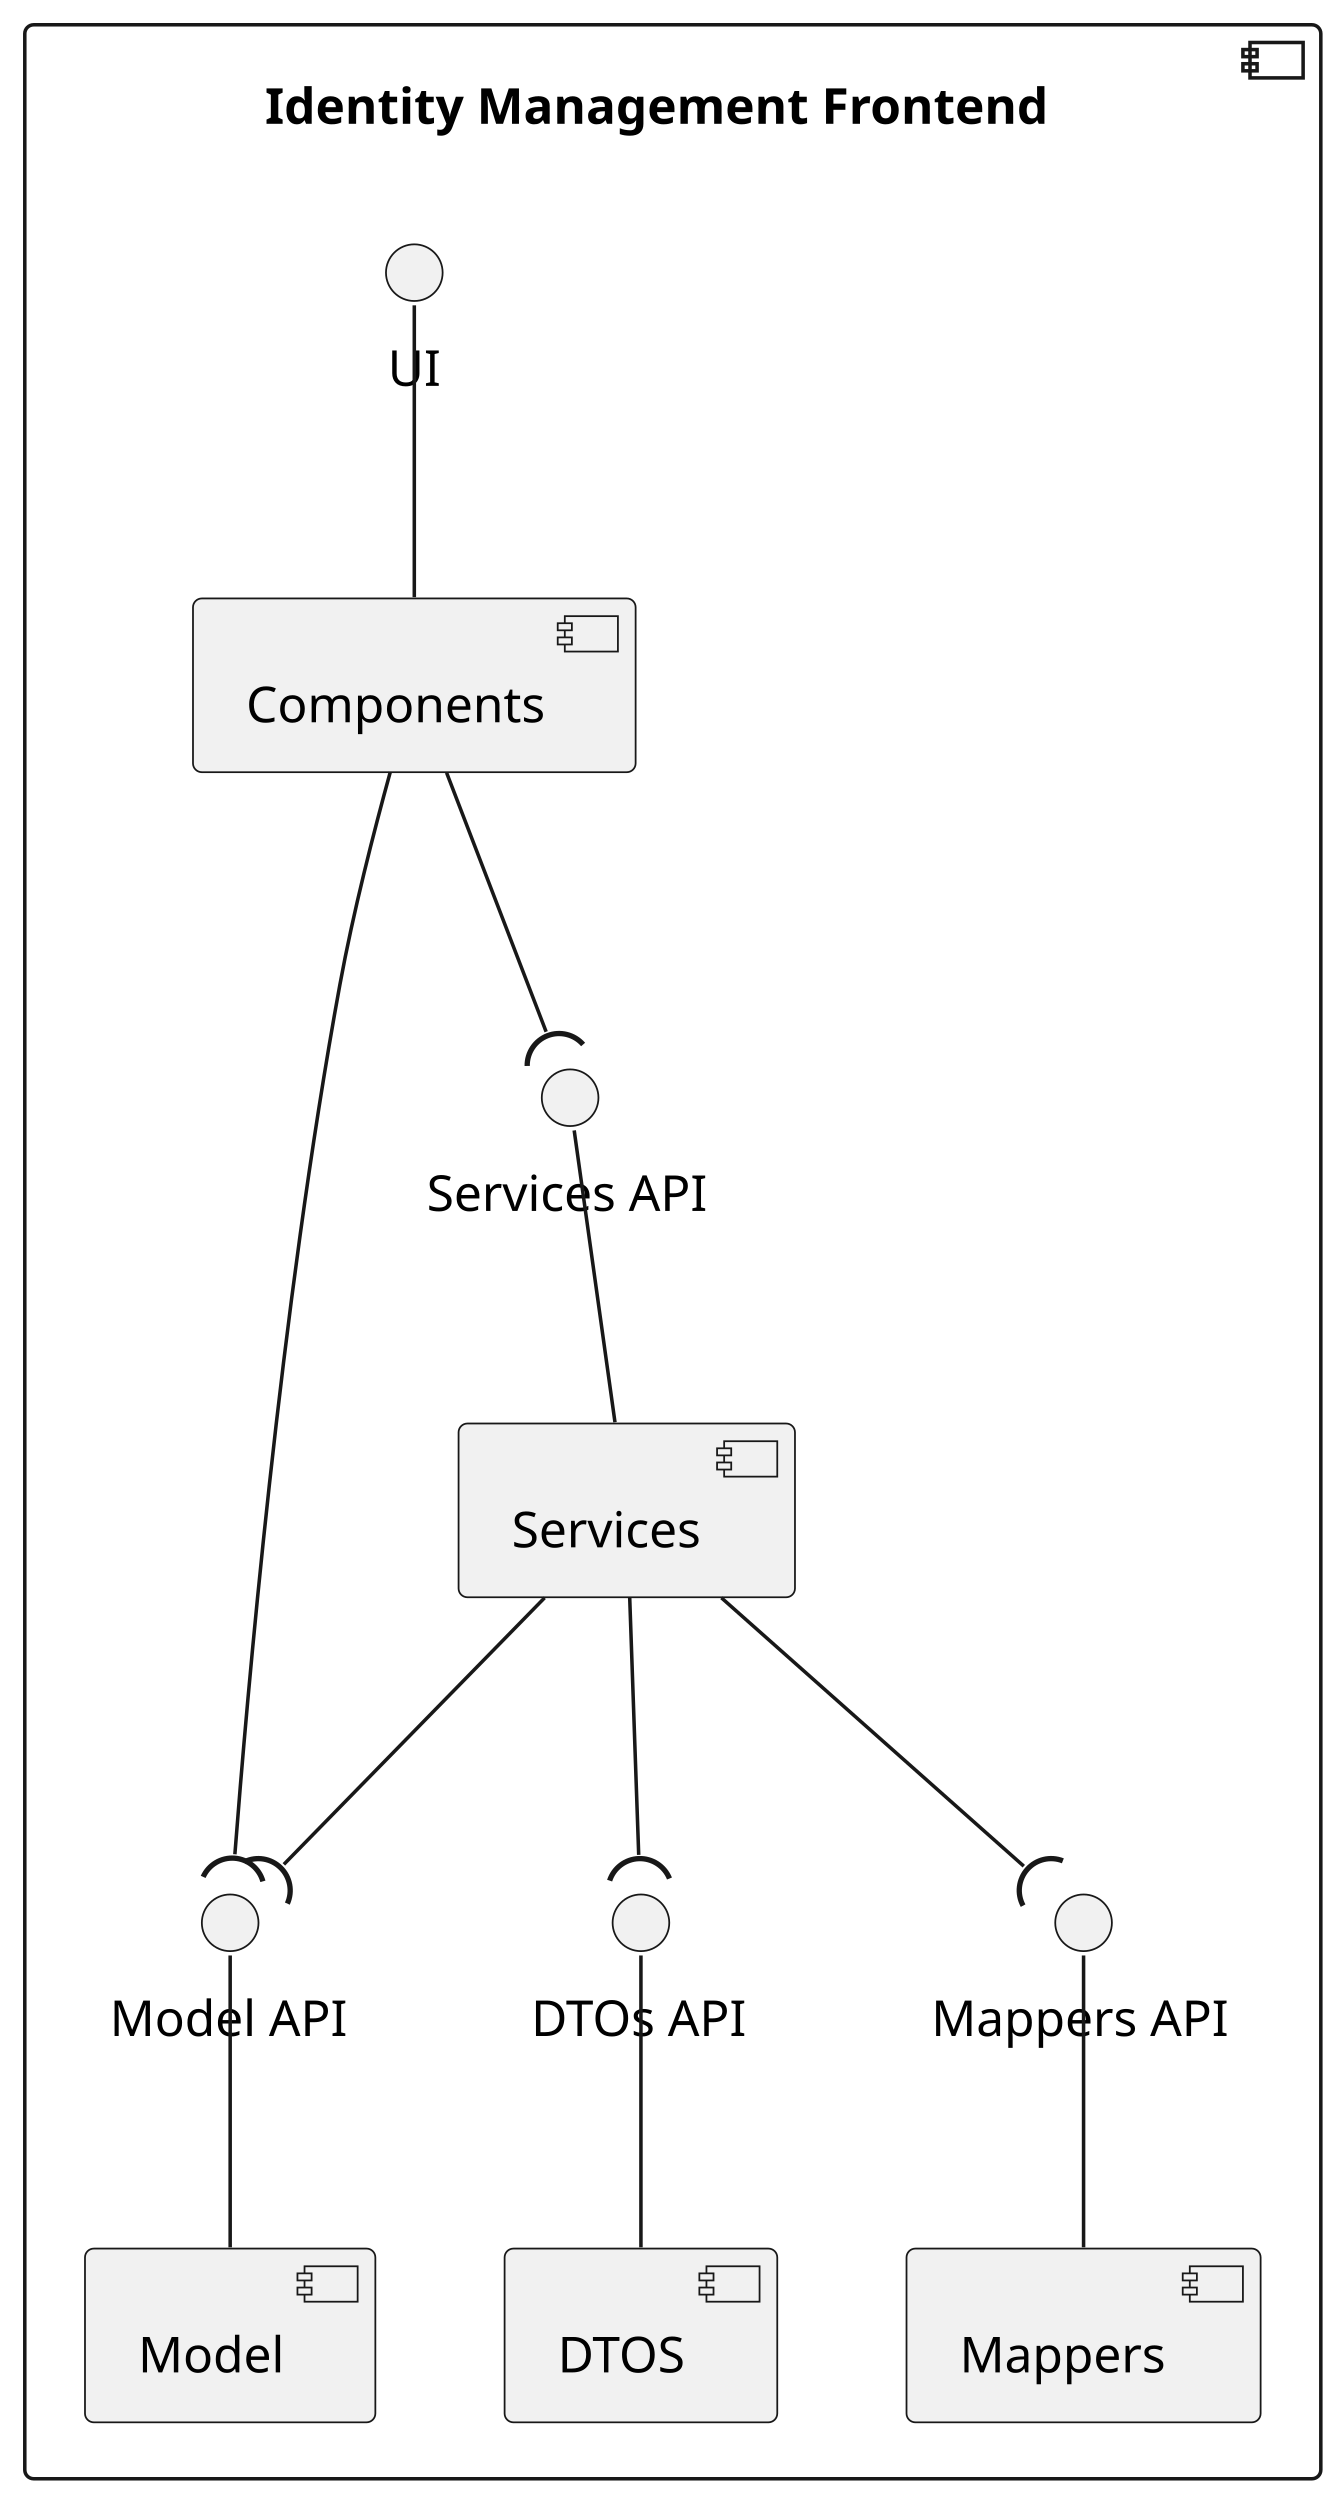
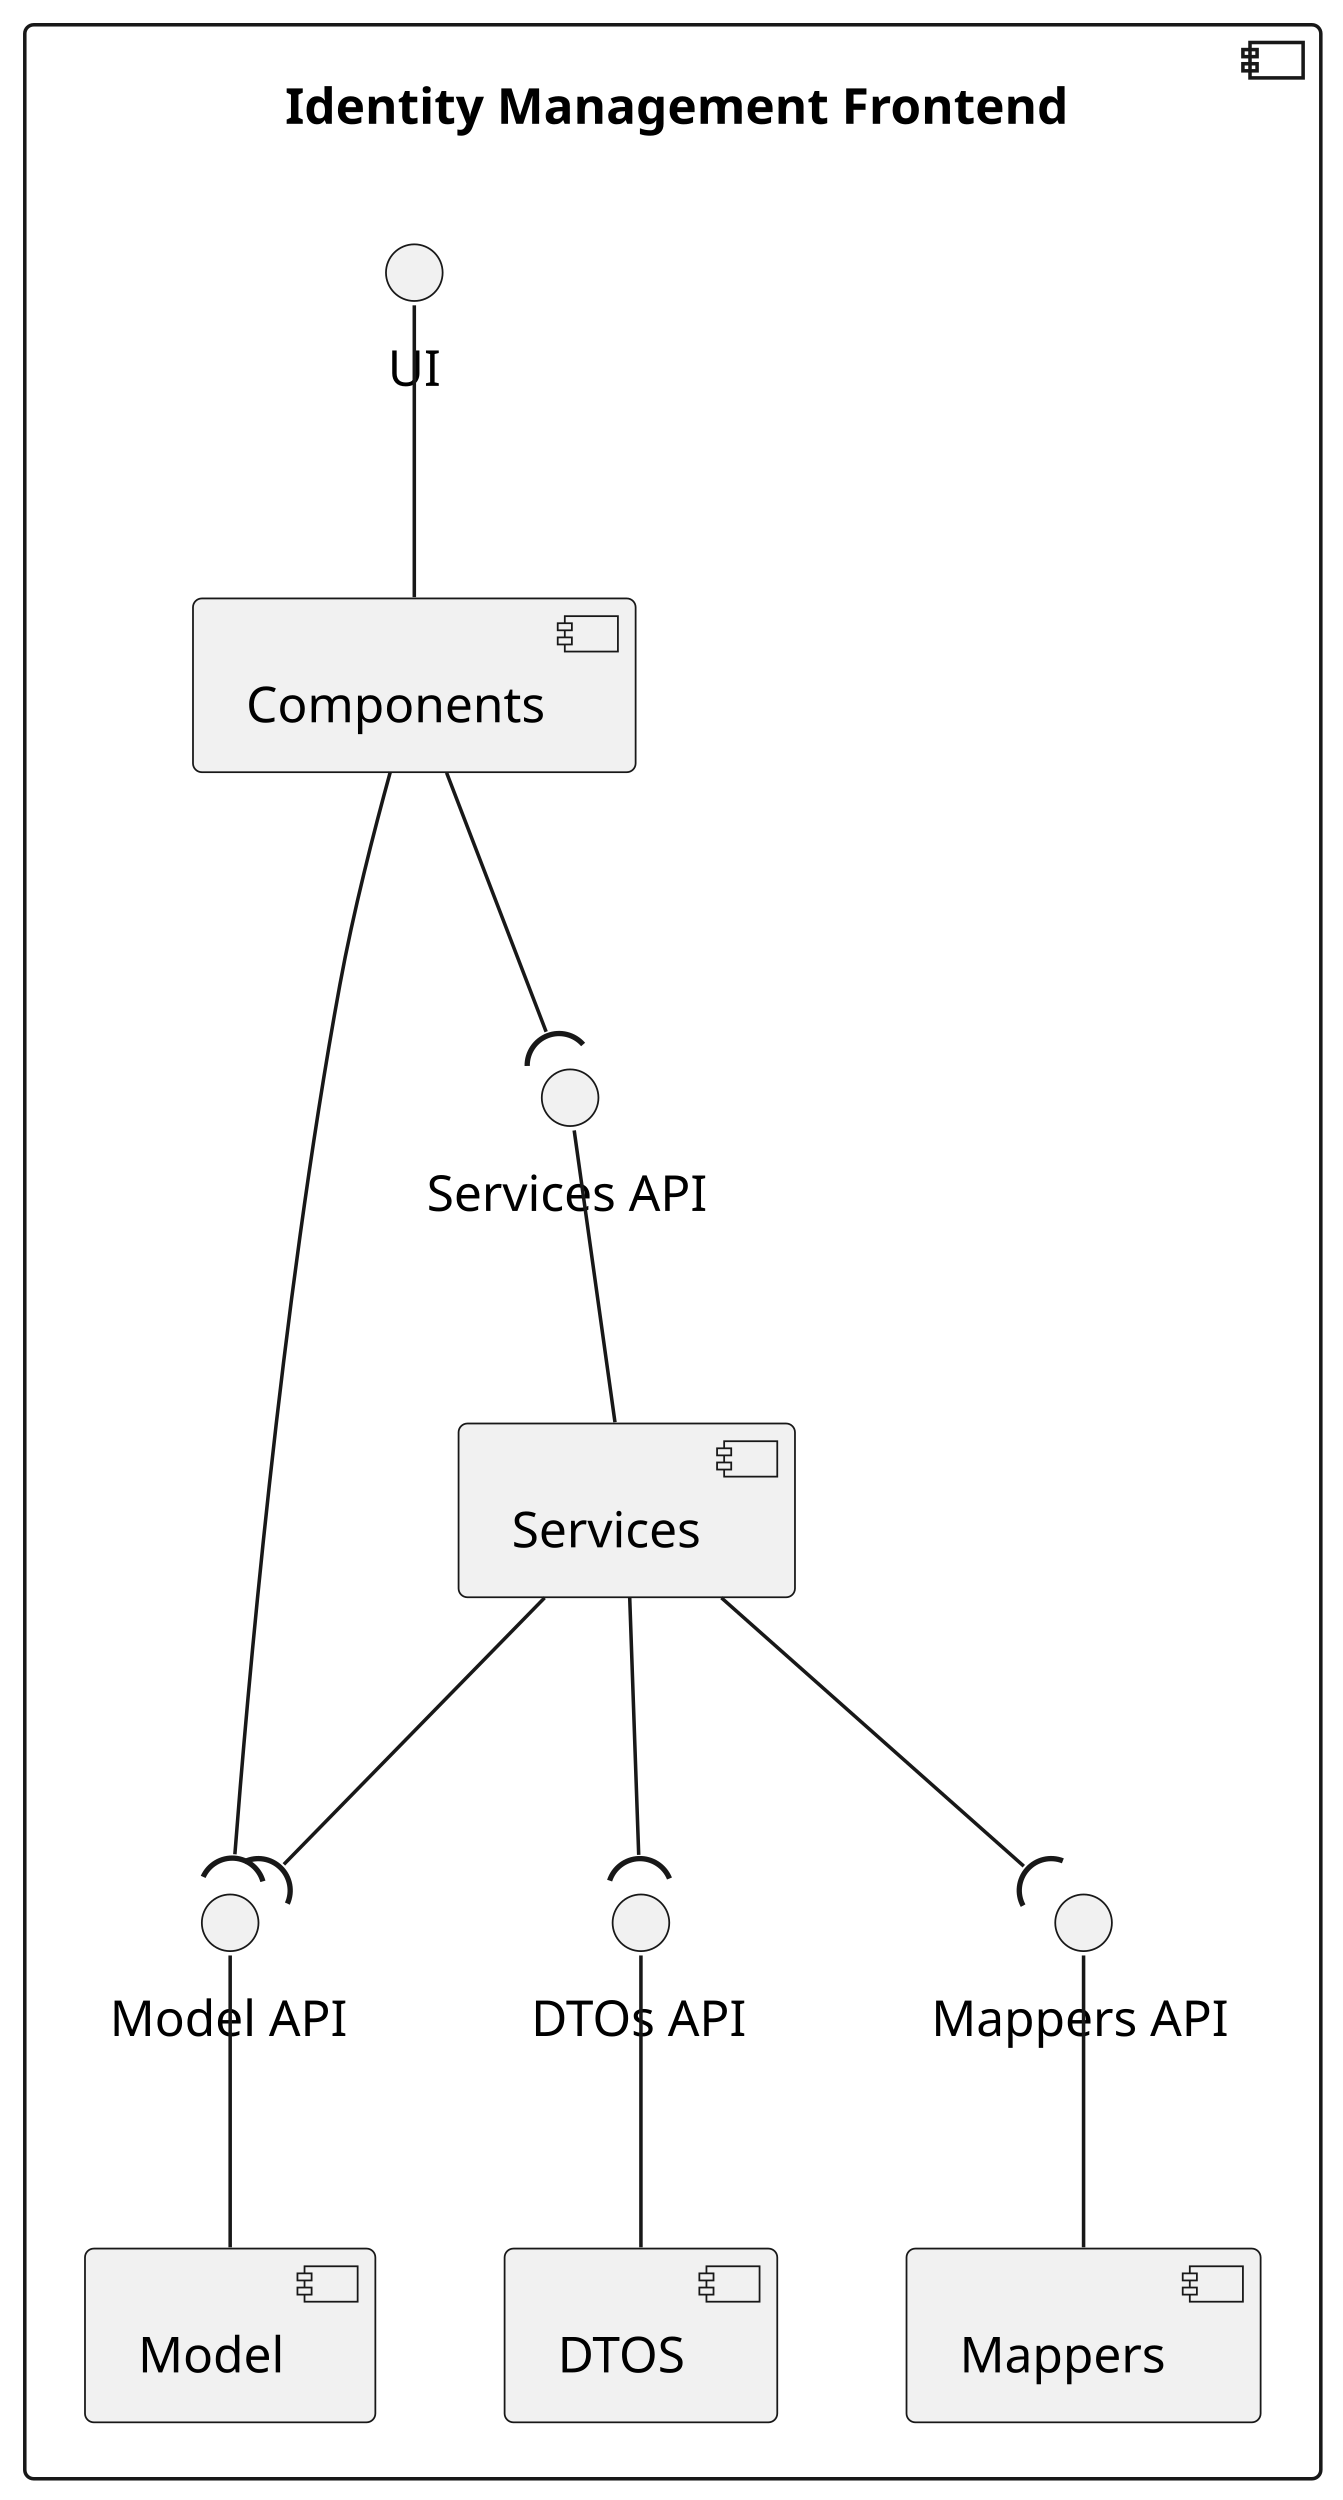
<svg xmlns="http://www.w3.org/2000/svg" contentStyleType="text/css" height="706px" preserveAspectRatio="none" style="width:379px;height:706px;background:#FFFFFF;" version="1.1" viewBox="0 0 379 706" width="379px" zoomAndPan="magnify">
  <defs />
  <g>
    <g id="cluster_Identity Management Frontend">
      <rect height="693" rx="2.5" ry="2.5" style="stroke:#181818;stroke-width:1.0;fill:none;" width="366" x="7" y="7" />
      <rect height="10" style="stroke:#181818;stroke-width:1.0;fill:none;" width="15" x="353" y="12" />
      <rect height="2" style="stroke:#181818;stroke-width:1.0;fill:none;" width="4" x="351" y="14" />
      <rect height="2" style="stroke:#181818;stroke-width:1.0;fill:none;" width="4" x="351" y="18" />
-       <text fill="#000000" font-family="sans-serif" font-size="14" font-weight="bold" lengthAdjust="spacing" textLength="230.375" x="74.812" y="34.966">Identity Management Frontend</text>
+       <text fill="#000000" font-family="sans-serif" font-size="14" font-weight="bold" lengthAdjust="spacing" textLength="219" x="80.5" y="34.966">Identity Management Frontend</text>
    </g>
    <g id="elem_COMP">
      <rect fill="#F1F1F1" height="49.068" rx="2.5" ry="2.5" style="stroke:#181818;stroke-width:0.5;" width="125" x="54.5" y="169" />
      <rect fill="#F1F1F1" height="10" style="stroke:#181818;stroke-width:0.5;" width="15" x="159.5" y="174" />
      <rect fill="#F1F1F1" height="2" style="stroke:#181818;stroke-width:0.5;" width="4" x="157.5" y="176" />
      <rect fill="#F1F1F1" height="2" style="stroke:#181818;stroke-width:0.5;" width="4" x="157.5" y="180" />
      <text fill="#000000" font-family="sans-serif" font-size="14" lengthAdjust="spacing" textLength="85" x="69.5" y="203.966">Components</text>
    </g>
    <g id="elem_DTO">
      <rect fill="#F1F1F1" height="49.068" rx="2.5" ry="2.5" style="stroke:#181818;stroke-width:0.5;" width="77" x="142.5" y="635" />
      <rect fill="#F1F1F1" height="10" style="stroke:#181818;stroke-width:0.5;" width="15" x="199.5" y="640" />
      <rect fill="#F1F1F1" height="2" style="stroke:#181818;stroke-width:0.5;" width="4" x="197.5" y="642" />
      <rect fill="#F1F1F1" height="2" style="stroke:#181818;stroke-width:0.5;" width="4" x="197.5" y="646" />
      <text fill="#000000" font-family="sans-serif" font-size="14" lengthAdjust="spacing" textLength="37" x="157.5" y="669.966">DTOS</text>
    </g>
    <g id="elem_MAP">
      <rect fill="#F1F1F1" height="49.068" rx="2.5" ry="2.5" style="stroke:#181818;stroke-width:0.5;" width="100" x="256" y="635" />
      <rect fill="#F1F1F1" height="10" style="stroke:#181818;stroke-width:0.5;" width="15" x="336" y="640" />
      <rect fill="#F1F1F1" height="2" style="stroke:#181818;stroke-width:0.5;" width="4" x="334" y="642" />
      <rect fill="#F1F1F1" height="2" style="stroke:#181818;stroke-width:0.5;" width="4" x="334" y="646" />
      <text fill="#000000" font-family="sans-serif" font-size="14" lengthAdjust="spacing" textLength="60" x="271" y="669.966">Mappers</text>
    </g>
    <g id="elem_MOD">
      <rect fill="#F1F1F1" height="49.068" rx="2.5" ry="2.5" style="stroke:#181818;stroke-width:0.5;" width="82" x="24" y="635" />
      <rect fill="#F1F1F1" height="10" style="stroke:#181818;stroke-width:0.5;" width="15" x="86" y="640" />
      <rect fill="#F1F1F1" height="2" style="stroke:#181818;stroke-width:0.5;" width="4" x="84" y="642" />
      <rect fill="#F1F1F1" height="2" style="stroke:#181818;stroke-width:0.5;" width="4" x="84" y="646" />
      <text fill="#000000" font-family="sans-serif" font-size="14" lengthAdjust="spacing" textLength="42" x="39" y="669.966">Model</text>
    </g>
    <g id="elem_SERV">
      <rect fill="#F1F1F1" height="49.068" rx="2.5" ry="2.5" style="stroke:#181818;stroke-width:0.5;" width="95" x="129.5" y="402" />
      <rect fill="#F1F1F1" height="10" style="stroke:#181818;stroke-width:0.5;" width="15" x="204.5" y="407" />
      <rect fill="#F1F1F1" height="2" style="stroke:#181818;stroke-width:0.5;" width="4" x="202.5" y="409" />
      <rect fill="#F1F1F1" height="2" style="stroke:#181818;stroke-width:0.5;" width="4" x="202.5" y="413" />
      <text fill="#000000" font-family="sans-serif" font-size="14" lengthAdjust="spacing" textLength="55" x="144.5" y="436.966">Services</text>
    </g>
    <g id="elem_COMP_API">
      <ellipse cx="117" cy="77" fill="#F1F1F1" rx="8" ry="8" style="stroke:#181818;stroke-width:0.5;" />
      <text fill="#000000" font-family="sans-serif" font-size="14" lengthAdjust="spacing" textLength="15" x="109.5" y="108.966">UI</text>
    </g>
    <g id="elem_DTO_API">
      <ellipse cx="181" cy="543" fill="#F1F1F1" rx="8" ry="8" style="stroke:#181818;stroke-width:0.5;" />
      <text fill="#000000" font-family="sans-serif" font-size="14" lengthAdjust="spacing" textLength="62" x="150" y="574.966">DTOs API</text>
    </g>
    <g id="elem_MAP_API">
      <ellipse cx="306" cy="543" fill="#F1F1F1" rx="8" ry="8" style="stroke:#181818;stroke-width:0.5;" />
      <text fill="#000000" font-family="sans-serif" font-size="14" lengthAdjust="spacing" textLength="86" x="263" y="574.966">Mappers API</text>
    </g>
    <g id="elem_MOD_API">
      <ellipse cx="65" cy="543" fill="#F1F1F1" rx="8" ry="8" style="stroke:#181818;stroke-width:0.5;" />
      <text fill="#000000" font-family="sans-serif" font-size="14" lengthAdjust="spacing" textLength="68" x="31" y="574.966">Model API</text>
    </g>
    <g id="elem_SERV_API">
      <ellipse cx="161" cy="310" fill="#F1F1F1" rx="8" ry="8" style="stroke:#181818;stroke-width:0.5;" />
      <text fill="#000000" font-family="sans-serif" font-size="14" lengthAdjust="spacing" textLength="81" x="120.5" y="341.966">Services API</text>
    </g>
    <g id="link_COMP_API_COMP">
      <path d="M117,86.23 C117,103.26 117,142.89 117,168.65 " fill="none" id="COMP_API-COMP" style="stroke:#181818;stroke-width:1.0;" />
    </g>
    <g id="link_DTO_API_DTO">
      <path d="M181,552.23 C181,569.26 181,608.89 181,634.65 " fill="none" id="DTO_API-DTO" style="stroke:#181818;stroke-width:1.0;" />
    </g>
    <g id="link_MAP_API_MAP">
      <path d="M306,552.23 C306,569.26 306,608.89 306,634.65 " fill="none" id="MAP_API-MAP" style="stroke:#181818;stroke-width:1.0;" />
    </g>
    <g id="link_MOD_API_MOD">
      <path d="M65,552.23 C65,569.26 65,608.89 65,634.65 " fill="none" id="MOD_API-MOD" style="stroke:#181818;stroke-width:1.0;" />
    </g>
    <g id="link_SERV_API_SERV">
      <path d="M162.15,319.23 C164.53,336.26 170.07,375.89 173.67,401.65 " fill="none" id="SERV_API-SERV" style="stroke:#181818;stroke-width:1.0;" />
    </g>
    <g id="link_SERV_DTO_API">
      <path d="M177.83,451.22 C178.58,472.8 179.68,504.18 180.37,523.82 " fill="none" id="SERV-to-DTO_API" style="stroke:#181818;stroke-width:1.0;" />
      <path d="M189.062,530.491 A9,9 0 0 0 172.158 531.096" fill="none" style="stroke:#181818;stroke-width:1.5;" />
    </g>
    <g id="link_COMP_MOD_API">
      <path d="M110.2,218.08 C105.62,234.7 99.75,257.56 96,278 C79.2,369.47 69.64,480.53 66.33,523.65 " fill="none" id="COMP-to-MOD_API" style="stroke:#181818;stroke-width:1.0;" />
      <path d="M74.243,531.289 A9,9 0 0 0 57.375 530.032" fill="none" style="stroke:#181818;stroke-width:1.5;" />
    </g>
    <g id="link_SERV_MOD_API">
      <path d="M153.79,451.22 C131.7,473.81 99.1,507.13 80.16,526.5 " fill="none" id="SERV-to-MOD_API" style="stroke:#181818;stroke-width:1.0;" />
      <path d="M81.148,537.583 A9,9 0 0 0 69.056 525.756" fill="none" style="stroke:#181818;stroke-width:1.5;" />
    </g>
    <g id="link_SERV_MAP_API">
      <path d="M203.73,451.22 C229.4,474.01 267.39,507.73 289.12,527.01 " fill="none" id="SERV-to-MAP_API" style="stroke:#181818;stroke-width:1.0;" />
      <path d="M300.151,525.501 A9,9 0 0 0 288.924 538.153" fill="none" style="stroke:#181818;stroke-width:1.5;" />
    </g>
    <g id="link_COMP_SERV_API">
      <path d="M126.12,218.22 C134.48,240 146.69,271.77 154.23,291.37 " fill="none" id="COMP-to-SERV_API" style="stroke:#181818;stroke-width:1.0;" />
      <path d="M164.673,294.966 A9,9 0 0 0 148.881 301.026" fill="none" style="stroke:#181818;stroke-width:1.5;" />
    </g>
  </g>
</svg>
